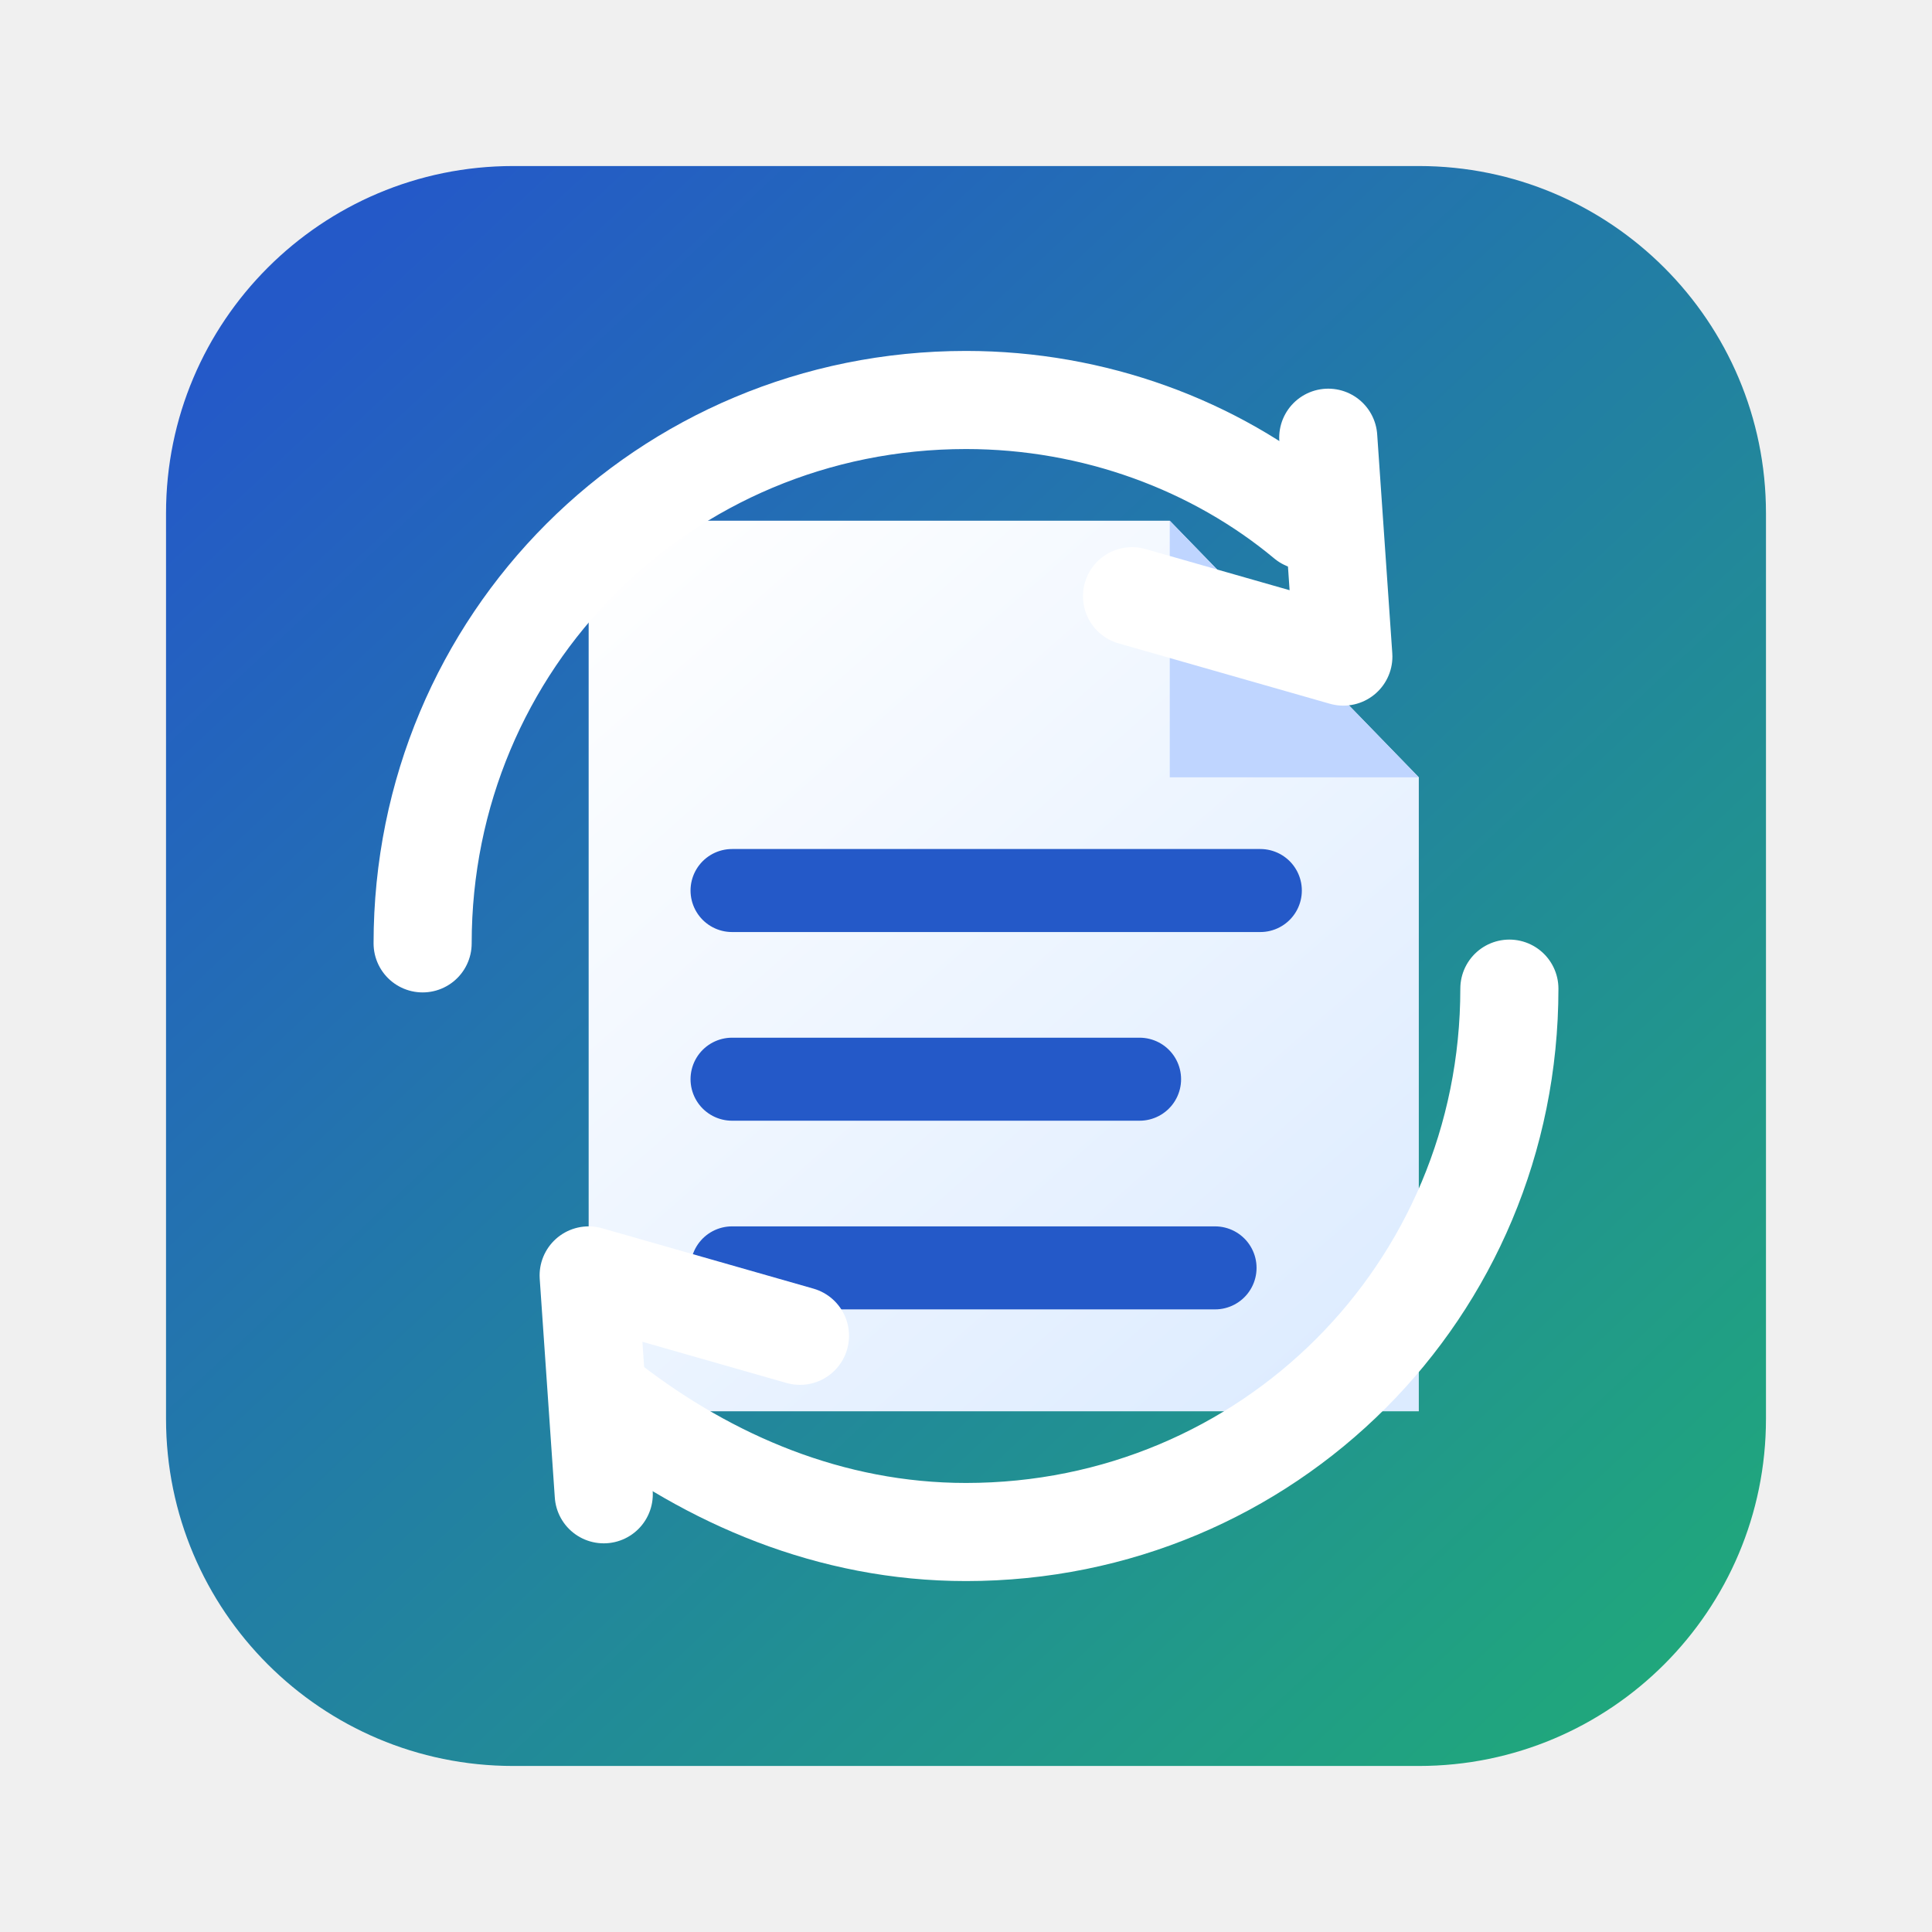
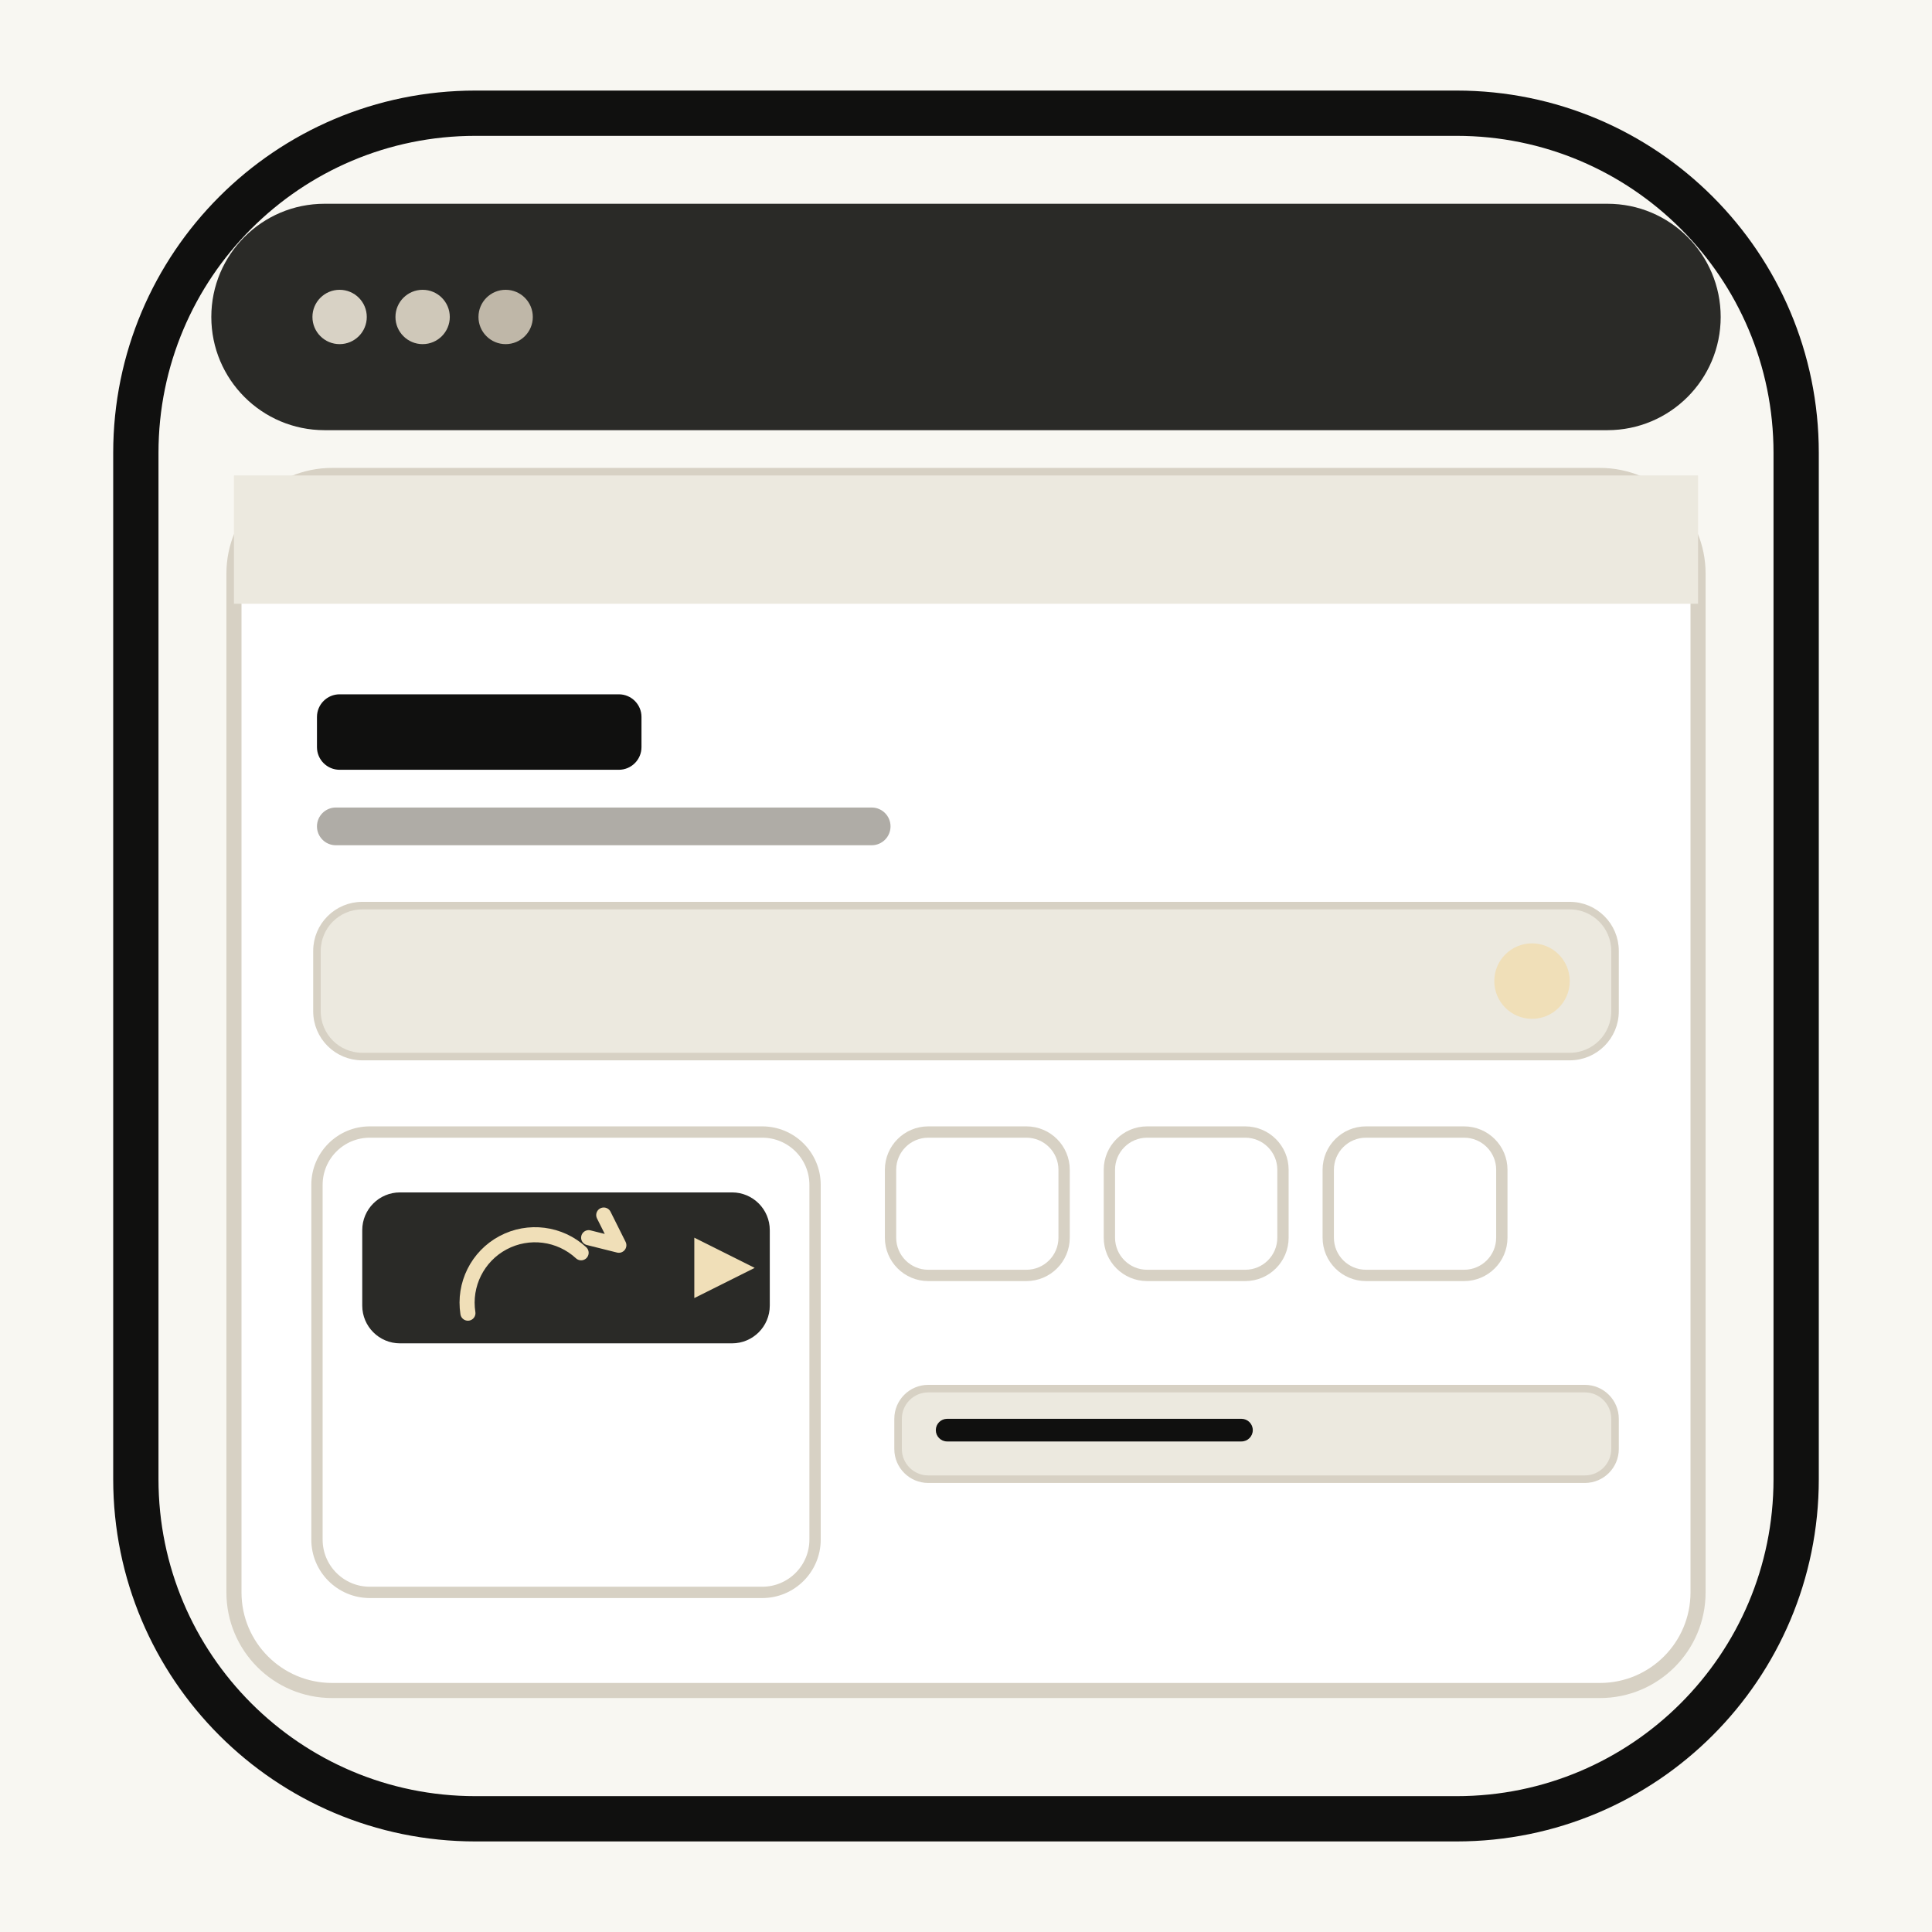
<svg xmlns="http://www.w3.org/2000/svg" viewBox="0 0 256 256" role="img" aria-label="KLMS Sync">
-   <defs>
-     <linearGradient id="bg" x1="42" y1="36" x2="218" y2="224" gradientUnits="userSpaceOnUse">
-       <stop stop-color="#2459C8" />
-       <stop offset="1" stop-color="#20A77C" />
-     </linearGradient>
-     <linearGradient id="fold" x1="80" y1="72" x2="180" y2="186" gradientUnits="userSpaceOnUse">
-       <stop stop-color="#FFFFFF" />
-       <stop offset="1" stop-color="#DCEBFF" />
-     </linearGradient>
-   </defs>
-   <rect x="22" y="22" width="212" height="212" rx="46" fill="url(#bg)" />
-   <path d="M78 69h77l33 34v84H78V69z" fill="url(#fold)" />
-   <path d="M155 69v34h33" fill="#BFD5FF" />
-   <path d="M97 118h70M97 143h54M97 168h64" stroke="#2459C8" stroke-width="11" stroke-linecap="round" />
-   <path d="M56 125c0-40 32-72 72-72 17 0 33 6 45 16" fill="none" stroke="#FFFFFF" stroke-width="13" stroke-linecap="round" />
-   <path d="M176 58l2 29-28-8" fill="none" stroke="#FFFFFF" stroke-width="13" stroke-linecap="round" stroke-linejoin="round" />
-   <path d="M200 131c0 40-32 72-72 72-18 0-34-7-47-17" fill="none" stroke="#FFFFFF" stroke-width="13" stroke-linecap="round" />
-   <path d="M80 198l-2-29 28 8" fill="none" stroke="#FFFFFF" stroke-width="13" stroke-linecap="round" stroke-linejoin="round" />
+   <rect width="256" height="256" fill="#F8F7F2" />
+   <rect x="18" y="15" width="220" height="226" rx="45" fill="#F8F7F2" stroke="#10100F" stroke-width="6" />
+   <rect x="28" y="27" width="200" height="30" rx="15" fill="#2A2A27" />
+   <circle cx="45" cy="42" r="3.6" fill="#D8D2C5" />
+   <circle cx="56" cy="42" r="3.6" fill="#CFC8B9" />
+   <circle cx="67" cy="42" r="3.6" fill="#BFB7A8" />
+   <rect x="31" y="63" width="194" height="161" rx="13" fill="#FFFFFF" stroke="#D7D1C4" stroke-width="2" />
+   <rect x="31" y="63" width="194" height="17" fill="#ECE9DF" />
+   <rect x="42" y="92" width="43" height="10" rx="3" fill="#10100F" />
+   <rect x="42" y="107" width="76" height="5" rx="2.5" fill="#6D675D" opacity=".55" />
+   <rect x="42" y="120" width="172" height="20" rx="6" fill="#ECE9DF" stroke="#D7D1C4" stroke-width="1" />
+   <circle cx="203" cy="130" r="5" fill="#F0DFB8" />
+   <rect x="42" y="150" width="66" height="61" rx="7" fill="#FFFFFF" stroke="#D7D1C4" stroke-width="1.5" />
+   <rect x="48" y="158" width="54" height="20" rx="5" fill="#2A2A27" />
+   <path d="M92 164l8 4-8 4z" fill="#F0DFB8" />
+   <path d="M62 174a9 9 0 0 1 15-8" fill="none" stroke="#F0DFB8" stroke-width="2" stroke-linecap="round" />
+   <path d="M78 164l4 1-2-4" fill="none" stroke="#F0DFB8" stroke-width="2" stroke-linecap="round" stroke-linejoin="round" />
+   <rect x="118" y="150" width="23" height="19" rx="5" fill="#FFFFFF" stroke="#D7D1C4" stroke-width="1.5" />
+   <rect x="147" y="150" width="23" height="19" rx="5" fill="#FFFFFF" stroke="#D7D1C4" stroke-width="1.5" />
+   <rect x="176" y="150" width="23" height="19" rx="5" fill="#FFFFFF" stroke="#D7D1C4" stroke-width="1.5" />
+   <rect x="119" y="184" width="95" height="12" rx="4" fill="#ECE9DF" stroke="#D7D1C4" stroke-width="1" />
+   <rect x="124" y="188" width="42" height="3" rx="1.5" fill="#10100F" />
</svg>
